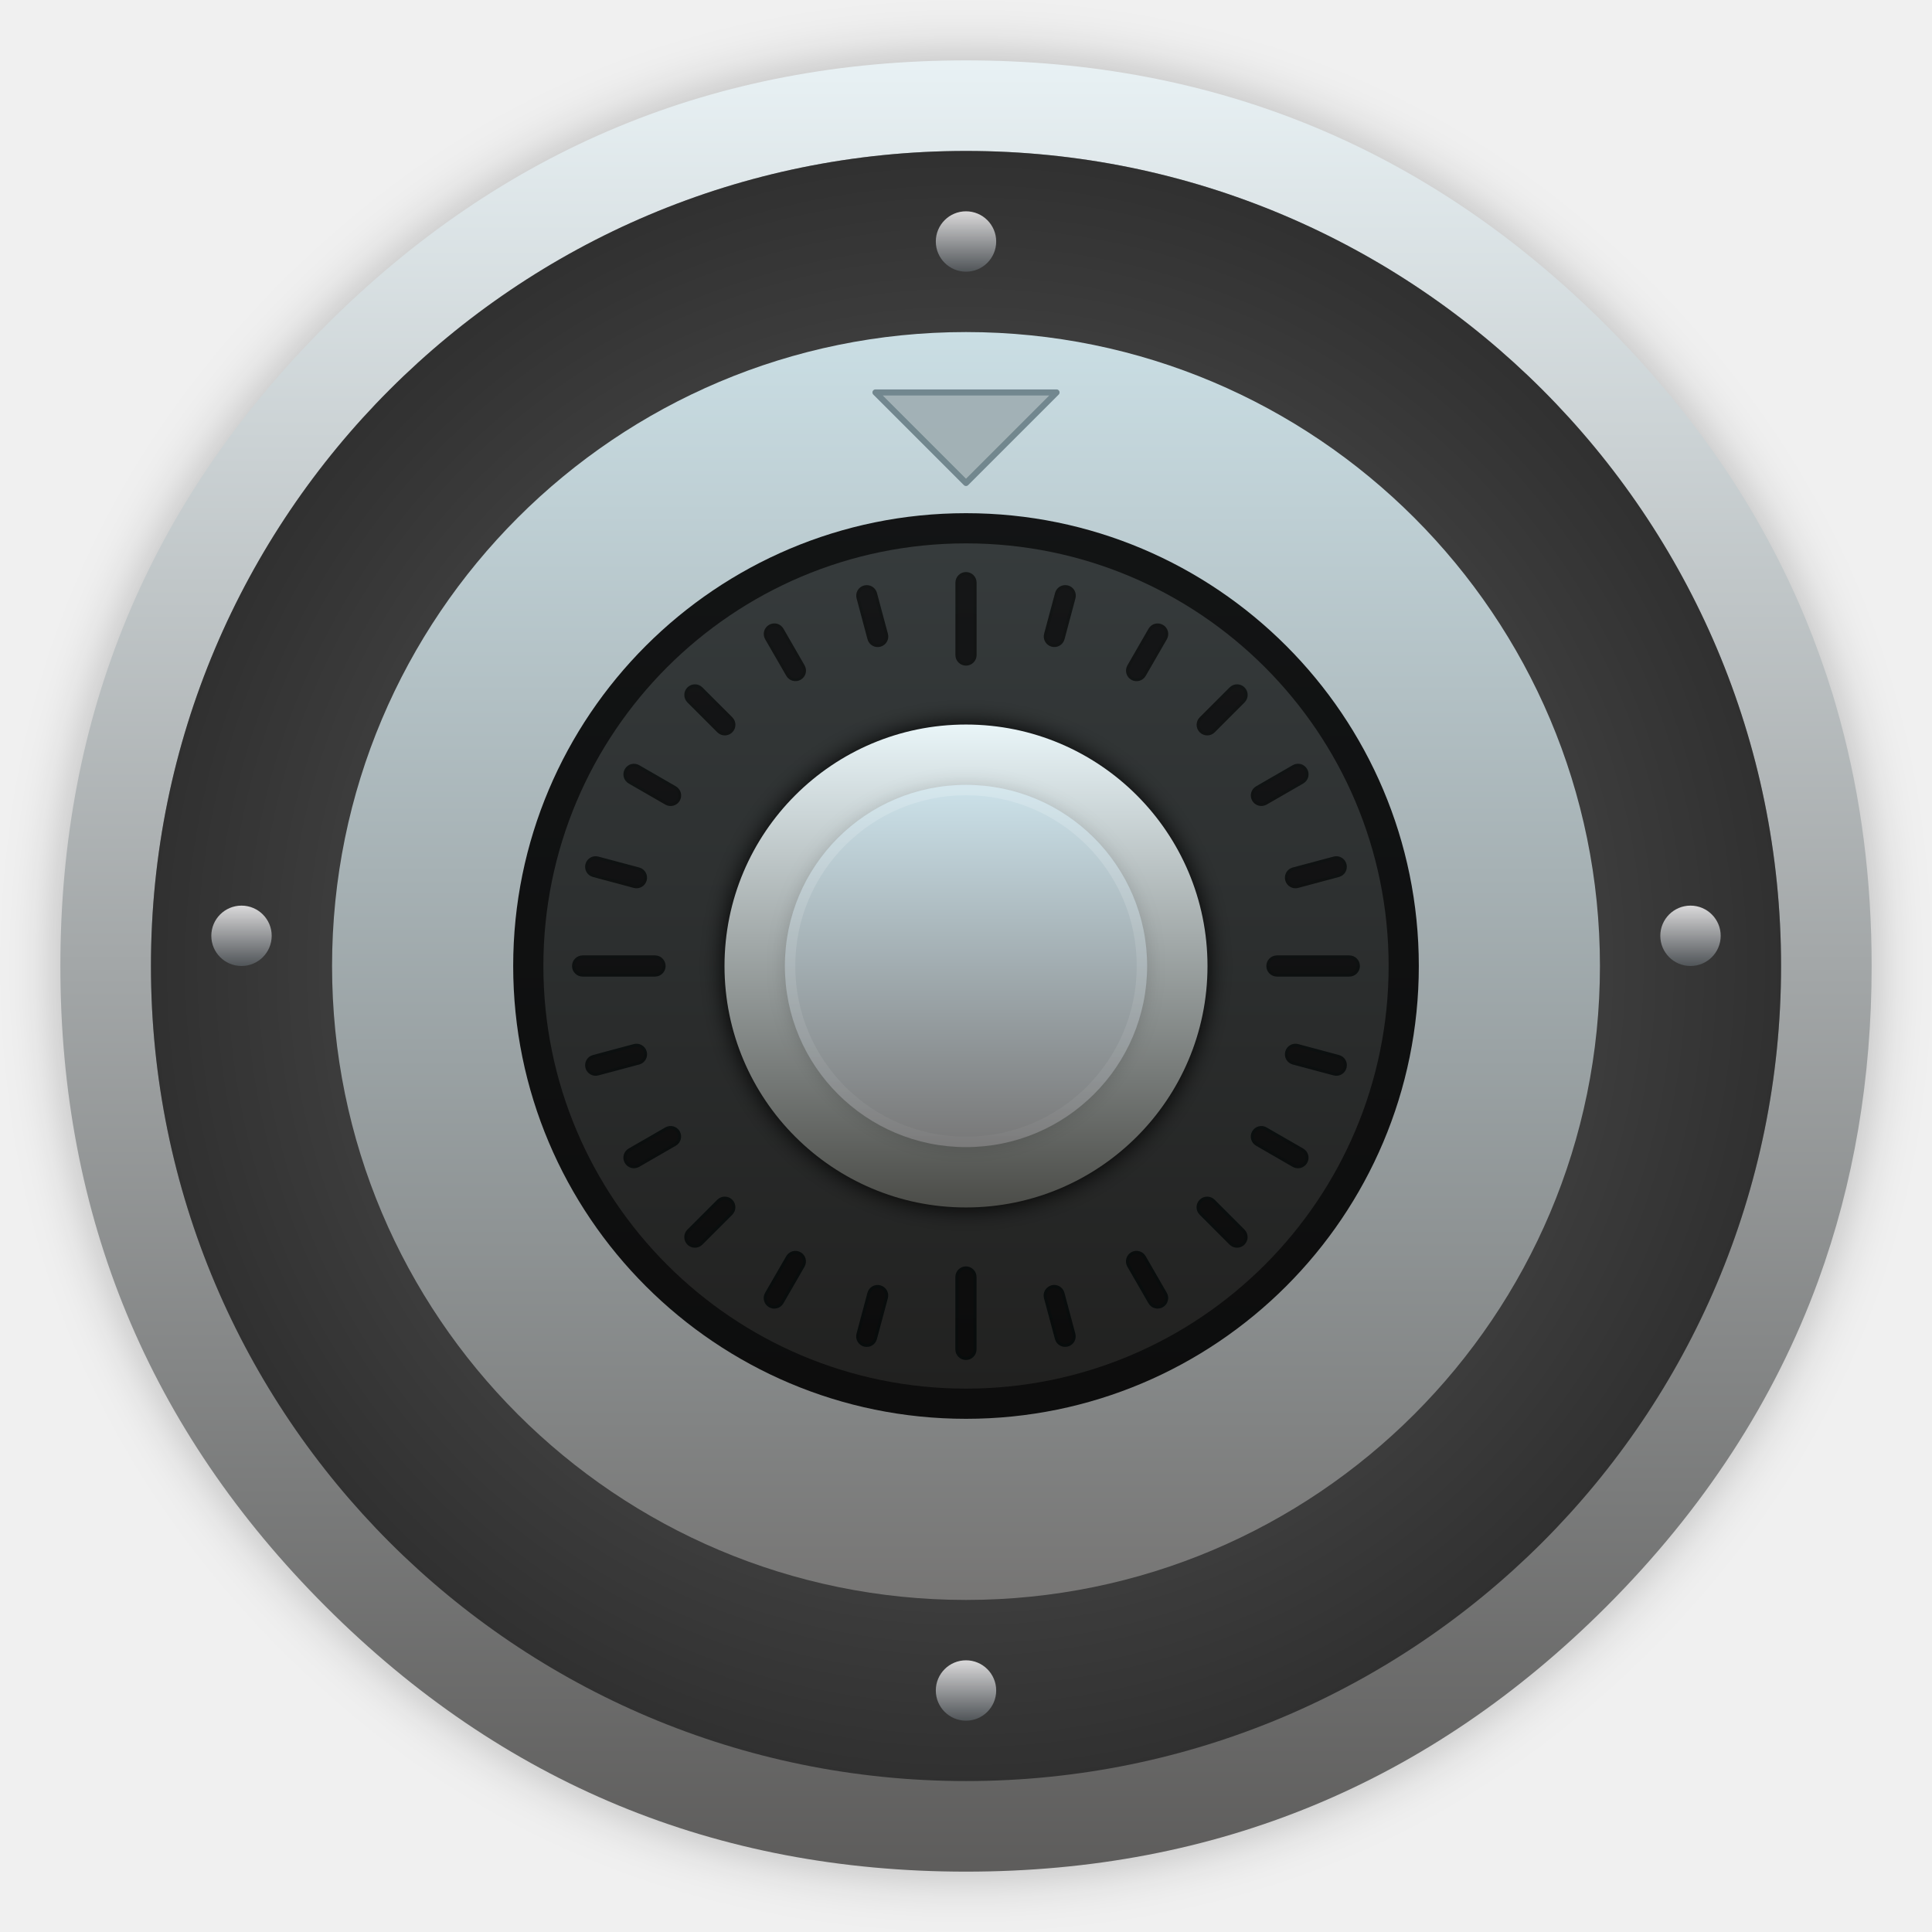
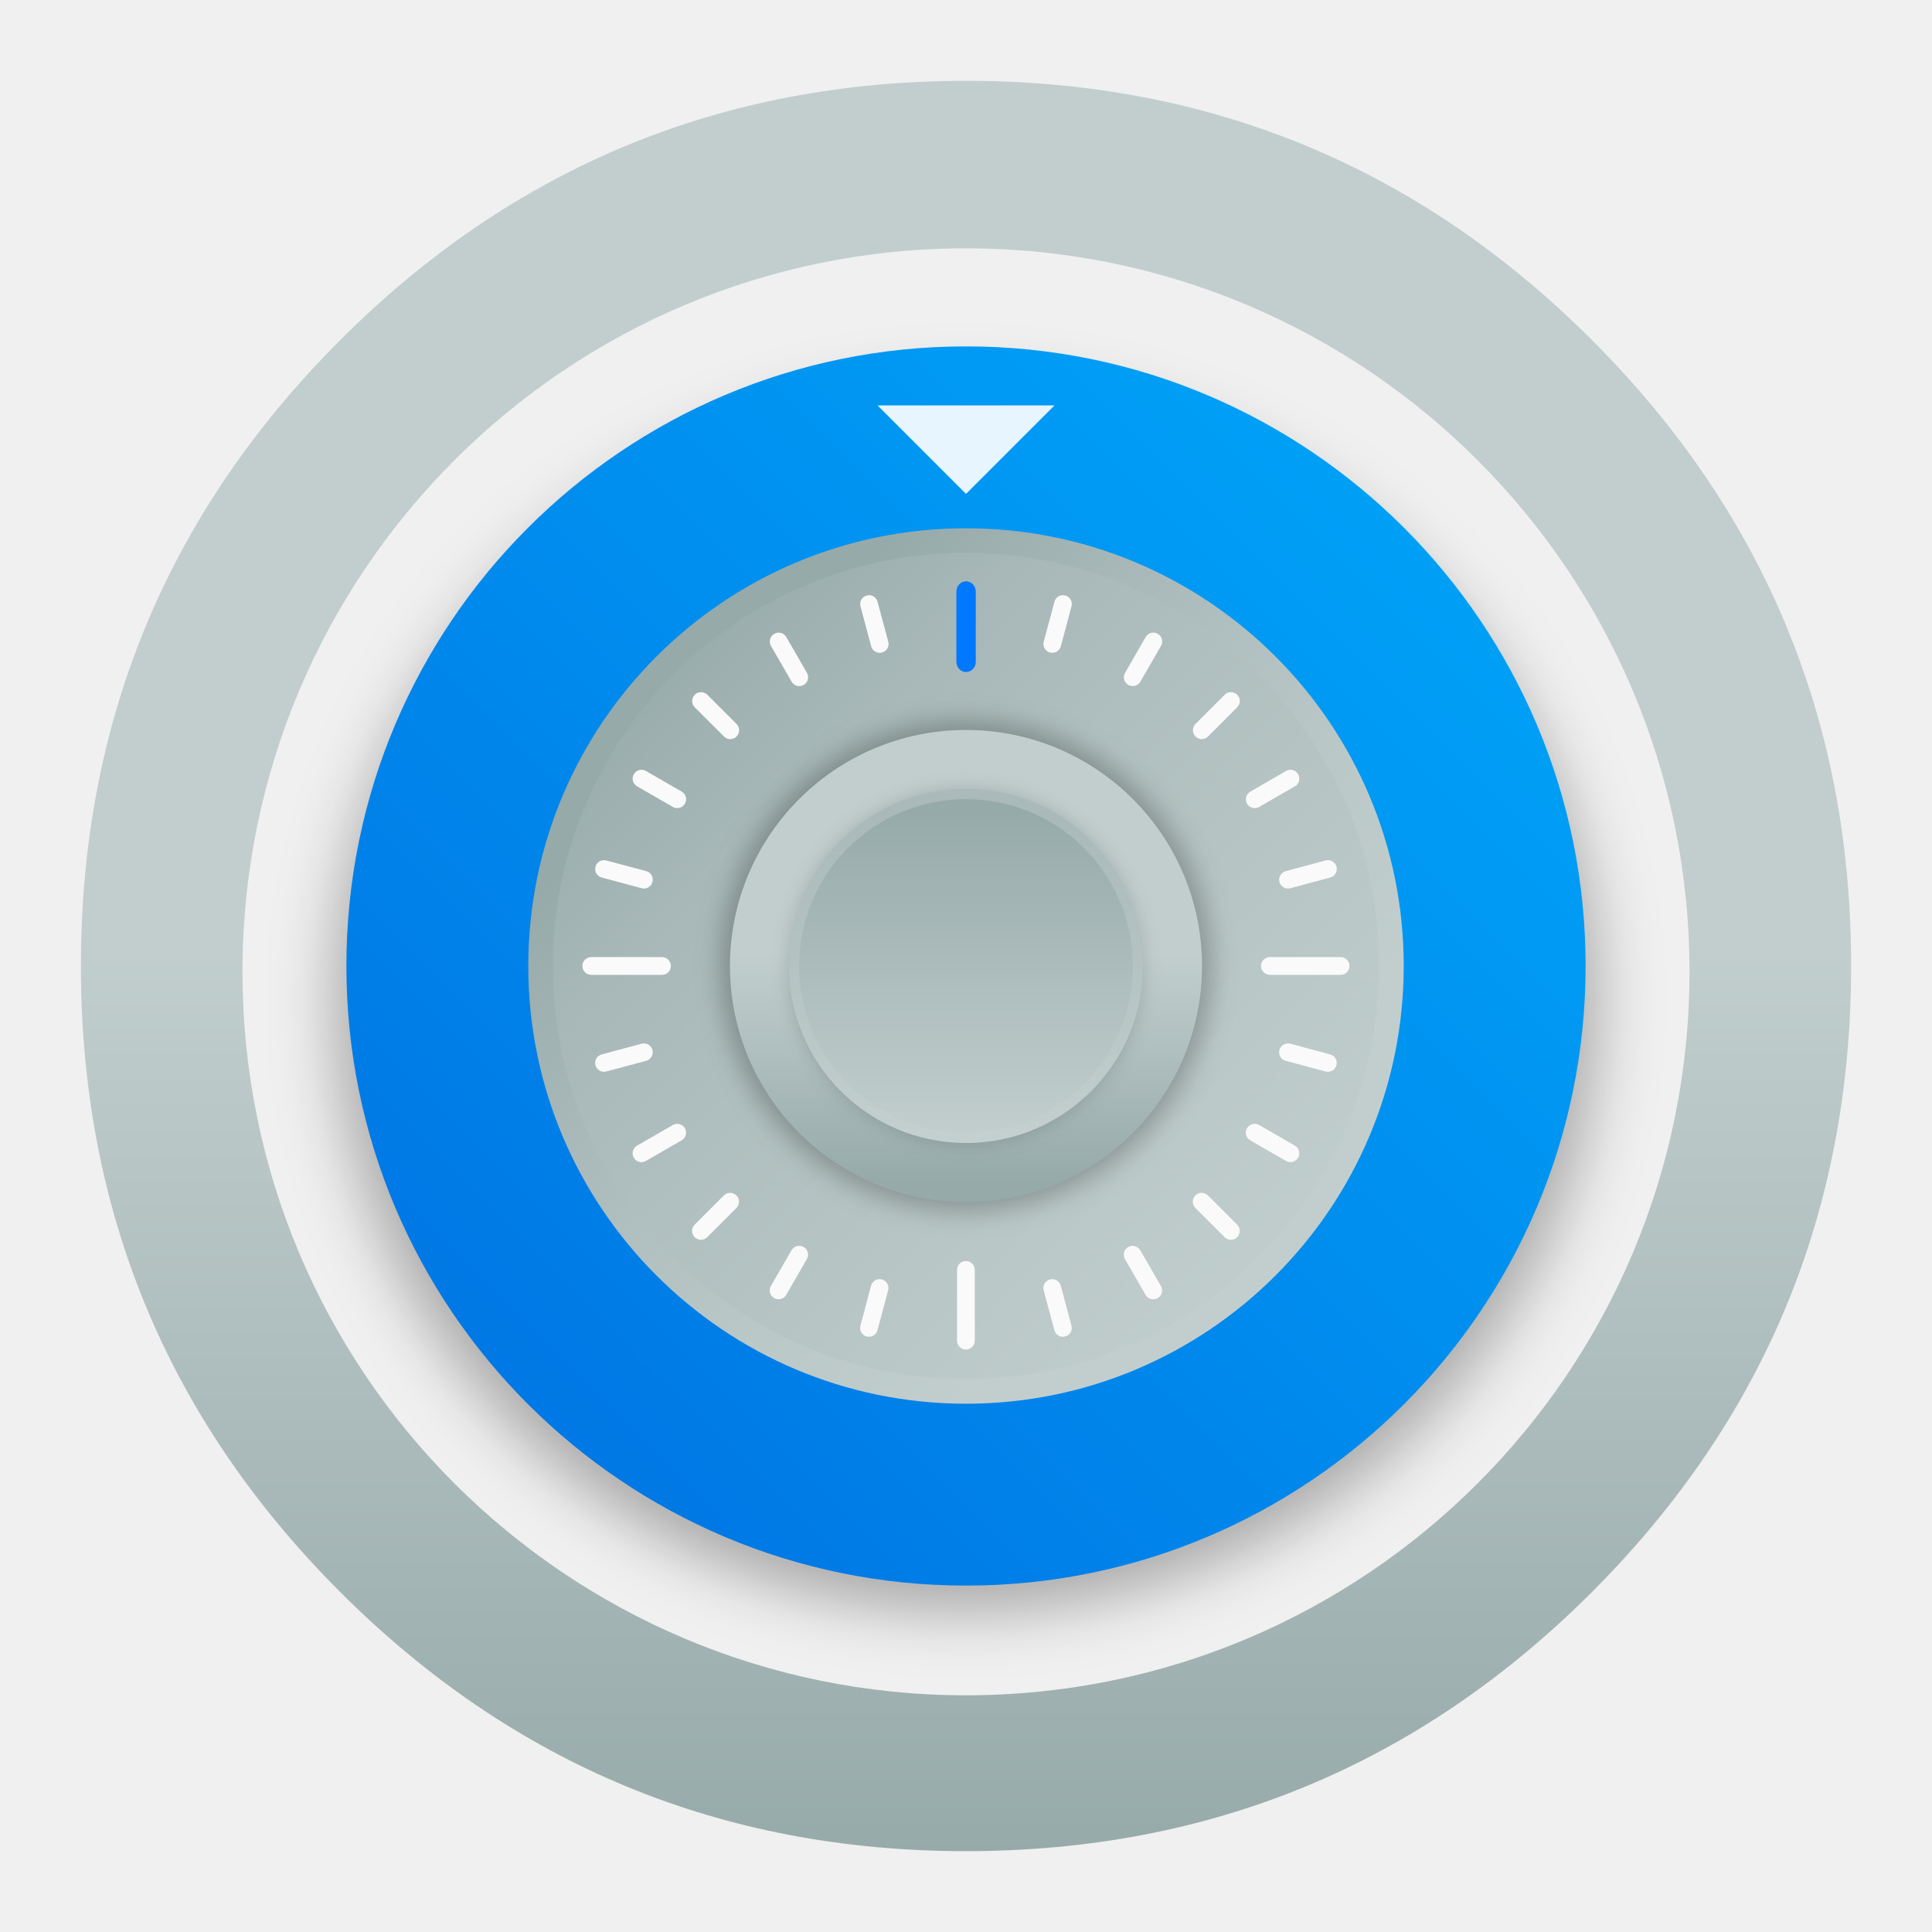
- <svg xmlns="http://www.w3.org/2000/svg" xmlns:xlink="http://www.w3.org/1999/xlink" id="Apps-Visual-Studio-Code" width="64" height="64" enable-background="new 0 0 1024 1024" image-rendering="optimizeSpeed" version="1.1" viewBox="0 0 64 64">
+ <svg xmlns="http://www.w3.org/2000/svg" id="Apps-Visual-Studio-Code" width="64" height="64" enable-background="new 0 0 1024 1024" image-rendering="optimizeSpeed" version="1.1" viewBox="0 0 64 64">
  <defs>
-     <linearGradient id="b">
-       <stop stop-color="#ecebec" offset="0" />
-       <stop stop-color="#54595d" offset="1" />
+     <linearGradient id="h" x1="78.323" x2="55.915" y1="43.123" y2="20.986" gradientTransform="matrix(.9774 0 0 .9774 -33.486 .72316)" gradientUnits="userSpaceOnUse">
+       <stop stop-color="#c2cece" offset="0" />
+       <stop stop-color="#bbc8c8" offset=".244" />
+       <stop stop-color="#a8b8b8" offset=".77" />
+       <stop stop-color="#97aaaa" offset="1" />
    </linearGradient>
-     <radialGradient id="a" cx="512.01" cy="512.01" r="470.16" gradientTransform="matrix(.97625 0 0 .97625 12.152 12.141)" gradientUnits="userSpaceOnUse">
-       <stop stop-opacity="0" offset="0" />
-       <stop stop-opacity=".526" offset="1" />
-     </radialGradient>
-     <filter id="c" x="-.036" y="-.036" width="1.072" height="1.072" color-interpolation-filters="sRGB">
-       <feGaussianBlur stdDeviation="15.3" />
-     </filter>
-     <linearGradient id="h" x1="67" x2="67" y1="18" y2="46" gradientTransform="translate(-35.28)" gradientUnits="userSpaceOnUse">
-       <stop stop-color="#363b3c" offset="0" />
-       <stop stop-color="#212120" offset="1" />
-     </linearGradient>
-     <linearGradient id="g" x1="66" x2="66" y1="19" y2="45" gradientTransform="translate(-35.28)" gradientUnits="userSpaceOnUse">
-       <stop stop-color="#151617" offset="0" />
-       <stop stop-color="#0c0c0c" offset="1" />
-     </linearGradient>
-     <linearGradient id="f" x1="67" x2="67" y1="18.9" y2="45.1" gradientTransform="translate(-35.28)" gradientUnits="userSpaceOnUse">
-       <stop stop-color="#131515" offset="0" />
-       <stop stop-color="#080c0c" offset="1" />
-     </linearGradient>
-     <linearGradient id="e" x1="67" x2="67" y1="18" y2="46" gradientTransform="matrix(.57141 0 0 .57139 -6.5641 13.716)" gradientUnits="userSpaceOnUse">
-       <stop stop-color="#e9f5f8" offset="0" />
-       <stop stop-color="#4b4c48" offset="1" />
-     </linearGradient>
-     <linearGradient id="d" x1="67" x2="67" y1="18" y2="46" gradientTransform="matrix(.42859 0 0 .42857 3.0049 18.286)" gradientUnits="userSpaceOnUse">
-       <stop stop-color="#cce2ea" offset="0" />
-       <stop stop-color="#777" offset="1" />
+     <linearGradient id="e" x1="67" x2="67" y1="31.353" y2="44.786" gradientTransform="matrix(.5585 0 0 .55848 -5.4189 14.129)" gradientUnits="userSpaceOnUse">
+       <stop stop-color="#c2cece" offset="0" />
+       <stop stop-color="#97aaaa" offset="1" />
    </linearGradient>
    <filter id="p" x="-.06" y="-.06" width="1.12" height="1.12" color-interpolation-filters="sRGB">
      <feGaussianBlur stdDeviation="0.3" />
    </filter>
-     <linearGradient id="o" x1="67" x2="67" y1="26" y2="38" gradientTransform="translate(-35.28)" gradientUnits="userSpaceOnUse">
+     <linearGradient id="o" x1="67" x2="67" y1="26" y2="38" gradientTransform="matrix(.9774 0 0 .9774 -33.486 .72316)" gradientUnits="userSpaceOnUse">
      <stop stop-color="#fff" offset="0" />
      <stop stop-color="#fff" stop-opacity=".152" offset="1" />
    </linearGradient>
    <filter id="q" x="-.06" y="-.06" width="1.12" height="1.12" color-interpolation-filters="sRGB">
      <feGaussianBlur stdDeviation="0.4" />
    </filter>
-     <linearGradient id="n" x1="67" x2="67" y1="18" y2="46" gradientTransform="matrix(1.5 0 0 1.5 -68.78 -16)" gradientUnits="userSpaceOnUse">
-       <stop stop-color="#cadee4" offset="0" />
-       <stop stop-color="#767574" offset="1" />
+     <linearGradient id="n" x1="80.04" x2="53.682" y1="18.925" y2="45.26" gradientTransform="matrix(1.4661,0,0,1.4661,-66.229,-14.915)" gradientUnits="userSpaceOnUse">
+       <stop stop-color="#00a6f9" offset="0" />
+       <stop stop-color="#0071e2" offset="1" />
    </linearGradient>
-     <linearGradient id="m" x1="8" x2="8" y1="30" y2="32" gradientUnits="userSpaceOnUse" xlink:href="#b" />
-     <linearGradient id="l" x1="8" x2="8" y1="30" y2="32" gradientTransform="translate(48)" gradientUnits="userSpaceOnUse" xlink:href="#b" />
-     <linearGradient id="k" x1="8" x2="8" y1="30" y2="32" gradientTransform="translate(24,-23)" gradientUnits="userSpaceOnUse" xlink:href="#b" />
-     <linearGradient id="j" x1="8" x2="8" y1="30" y2="32" gradientTransform="translate(24,25)" gradientUnits="userSpaceOnUse" xlink:href="#b" />
-     <linearGradient id="i" x1="499.95" x2="499.95" y1="2.008" y2="1026" gradientTransform="matrix(.99609 0 0 .99609 2 2)" gradientUnits="userSpaceOnUse">
-       <stop stop-color="#e8f1f4" offset="0" />
-       <stop stop-color="#5d5c5b" offset="1" />
+     <linearGradient id="i" x1="499.95" x2="499.95" y1="496.83" y2="1026" gradientTransform="matrix(.057271 0 0 .057271 2.6774 2.6781)" gradientUnits="userSpaceOnUse">
+       <stop stop-color="#c2cece" offset="0" />
+       <stop stop-color="#97aaaa" offset="1" />
+     </linearGradient>
+     <filter id="filter1977" x="-.06" y="-.06" width="1.12" height="1.12" color-interpolation-filters="sRGB">
+       <feGaussianBlur stdDeviation="1.026" />
+     </filter>
+     <linearGradient id="SVGID_4_" x1="310.81" x2="153.06" y1="208.82" y2="366.57" gradientTransform="matrix(.099052 0 0 -.099052 8.5316 59.998)" gradientUnits="userSpaceOnUse">
+       <stop stop-color="#C2CECE" offset="0" />
+       <stop stop-color="#BBC8C8" offset=".293" />
+       <stop stop-color="#A8B8B8" offset=".72" />
+       <stop stop-color="#97AAAA" offset="1" />
+     </linearGradient>
+     <linearGradient id="linearGradient1025" x1="32.102" x2="32.102" y1="26.847" y2="37.559" gradientUnits="userSpaceOnUse">
+       <stop stop-color="#97aaaa" offset="0" />
+       <stop stop-color="#c2cece" offset="1" />
    </linearGradient>
  </defs>
-   <g transform="matrix(.058825 0 0 .058825 1.8818 1.8825)">
-     <path d="m984.88 316.75q-9.292-22.529-20.962-44.139c-4.376-8.158-9.022-16.261-13.938-24.203-21.124-34.252-46.894-66.614-77.311-97.029-99.568-99.568-219.83-149.38-360.67-149.38-140.85 0-261.05 49.811-360.61 149.38-99.569 99.572-149.38 219.78-149.38 360.61s49.811 261.11 149.38 360.67c99.568 99.568 219.78 149.32 360.61 149.32 140.84 0 261.11-49.758 360.67-149.32 54.836-54.89 94.598-116.04 119.23-183.42 20.043-54.943 30.092-113.99 30.092-177.25 0-48.515-5.889-94.598-17.72-138.25-1.351-4.916-2.755-9.833-4.214-14.695-4.43-14.371-9.508-28.471-15.181-42.302z" filter="url(#c)" opacity=".25" stroke-width="18.368" />
-     <path id="path" d="m984.88 316.75q-9.292-22.529-20.962-44.139c-4.376-8.158-9.022-16.261-13.938-24.203-21.124-34.252-46.894-66.614-77.311-97.029-99.568-99.568-219.83-149.38-360.67-149.38-140.85 0-261.05 49.811-360.61 149.38-99.569 99.572-149.38 219.78-149.38 360.61s49.811 261.11 149.38 360.67c99.568 99.568 219.78 149.32 360.61 149.32 140.84 0 261.11-49.758 360.67-149.32 54.836-54.89 94.598-116.04 119.23-183.42 20.043-54.943 30.092-113.99 30.092-177.25 0-48.515-5.889-94.598-17.72-138.25-1.351-4.916-2.755-9.833-4.214-14.695-4.43-14.371-9.508-28.471-15.181-42.302z" fill="url(#i)" stroke-width="18.368" />
-     <circle cx="512" cy="511.99" r="458.99" color="#000000" enable-background="accumulate" fill="#666" stroke-width="38.426" />
-     <circle cx="512" cy="511.99" r="458.99" color="#000000" enable-background="accumulate" fill="url(#a)" stroke-width="38.426" />
+   <path id="path" d="m32 2.678c-8.098 0-15.008 2.865-20.732 8.59-5.725 5.725-8.588 12.635-8.588 20.732s2.863 15.012 8.588 20.736c5.725 5.725 12.635 8.586 20.732 8.586 8.098 0 15.014-2.862 20.738-8.586 3.153-3.156 5.437-6.671 6.854-10.545 1.152-3.159 1.73-6.554 1.73-10.191 0-2.789-0.337-5.439-1.018-7.949-0.078-0.283-0.158-0.564-0.242-0.844-0.255-0.826-0.547-1.637-0.873-2.432v-0.002c-0.356-0.863-0.758-1.709-1.205-2.537-0.252-0.469-0.52-0.934-0.803-1.391-1.214-1.969-2.695-3.829-4.443-5.578-5.725-5.725-12.64-8.59-20.738-8.59zm0 5.549a23.966 23.966 0 0 1 23.967 23.965 23.966 23.966 0 0 1-23.967 23.967 23.966 23.966 0 0 1-23.967-23.967 23.966 23.966 0 0 1 23.967-23.965z" fill="url(#i)" />
+   <circle transform="matrix(1.0184 0 0 .98579 -.58992 1.6052)" cx="32" cy="32" r="20.525" fill-rule="evenodd" filter="url(#filter1977)" opacity=".3" stroke-width=".977" style="paint-order:normal" />
+   <circle cx="32" cy="32" r="20.525" fill="url(#n)" fill-rule="evenodd" stroke-width=".977" style="paint-order:normal" />
+   <path d="m32 46.5c8.008 0 14.5-6.492 14.5-14.5s-6.492-14.5-14.5-14.5c-8.008 0-14.5 6.492-14.5 14.5s6.492 14.5 14.5 14.5zm0-24.512c5.529 0 10.012 4.483 10.012 10.012 0 5.529-4.483 10.012-10.012 10.012-5.529 0-10.012-4.483-10.012-10.012 0-5.529 4.483-10.012 10.012-10.012z" fill="url(#SVGID_4_)" stroke-width=".093" />
+   <g fill-rule="evenodd">
+     <circle cx="32" cy="32" r="13.684" fill="url(#h)" stroke-width=".977" style="paint-order:normal" />
+     <path d="m32 19.294c-0.162 0-0.294 0.132-0.294 0.294v2.344c0 0.162 0.132 0.294 0.294 0.294s0.294-0.132 0.294-0.294v-2.344c0-0.162-0.132-0.294-0.294-0.294zm-3.289 0.433c-0.157 0.042-0.248 0.202-0.206 0.359l0.353 1.321c0.042 0.157 0.202 0.25 0.359 0.208s0.25-0.202 0.208-0.359l-0.355-1.323c-0.042-0.157-0.202-0.248-0.359-0.206zm6.578 0c-0.157-0.042-0.317 0.049-0.359 0.206l-0.355 1.323c-0.042 0.157 0.051 0.317 0.208 0.359s0.317-0.051 0.359-0.208l0.353-1.321c0.042-0.157-0.049-0.317-0.206-0.359zm-9.419 1.239c-0.072-0.019-0.153-0.01-0.223 0.031-0.141 0.081-0.188 0.26-0.107 0.401l0.683 1.183c0.081 0.141 0.26 0.19 0.401 0.109 0.141-0.081 0.188-0.26 0.107-0.401l-0.683-1.185c-0.041-0.07-0.105-0.118-0.178-0.137zm12.26 0c-0.072 0.019-0.137 0.067-0.178 0.137l-0.683 1.185c-0.081 0.141-0.034 0.32 0.107 0.401 0.141 0.081 0.32 0.032 0.401-0.109l0.683-1.183c0.081-0.141 0.034-0.32-0.107-0.401-0.07-0.041-0.151-0.05-0.223-0.031zm-14.907 1.962c-0.075 0-0.151 0.028-0.208 0.086-0.115 0.115-0.115 0.301 0 0.416l0.968 0.968c0.115 0.115 0.301 0.115 0.416 0 0.115-0.115 0.115-0.301 0-0.416l-0.968-0.968c-0.057-0.057-0.133-0.086-0.208-0.086zm17.555 0c-0.075 0-0.151 0.028-0.208 0.086l-0.968 0.968c-0.115 0.115-0.115 0.301 0 0.416 0.115 0.115 0.301 0.115 0.416 0l0.966-0.968c0.115-0.115 0.115-0.301 0-0.416-0.057-0.057-0.131-0.086-0.206-0.086zm-19.604 2.581c-0.072 0.019-0.137 0.067-0.178 0.137-0.081 0.141-0.034 0.32 0.107 0.401l1.185 0.683c0.141 0.081 0.32 0.034 0.401-0.107 0.081-0.141 0.032-0.32-0.109-0.401l-1.183-0.683c-0.07-0.041-0.151-0.05-0.223-0.031zm21.651 0c-0.072-0.019-0.153-0.01-0.223 0.031l-1.183 0.683c-0.141 0.081-0.19 0.26-0.109 0.401 0.081 0.141 0.26 0.188 0.401 0.107l1.185-0.683c0.141-0.081 0.188-0.26 0.107-0.401-0.041-0.07-0.105-0.118-0.178-0.137zm-22.74 2.995c-0.157-0.042-0.317 0.049-0.359 0.206s0.049 0.317 0.206 0.359l1.323 0.355c0.157 0.042 0.317-0.051 0.359-0.208s-0.051-0.317-0.208-0.359zm23.828 0-1.321 0.353c-0.157 0.042-0.25 0.202-0.208 0.359s0.202 0.25 0.359 0.208l1.323-0.355c0.157-0.042 0.248-0.202 0.206-0.359-0.042-0.157-0.202-0.248-0.359-0.206zm-24.327 3.201c-0.162 0-0.294 0.132-0.294 0.294s0.132 0.294 0.294 0.294h2.344c0.162 0 0.294-0.132 0.294-0.294s-0.132-0.294-0.294-0.294zm22.48 0c-0.162 0-0.294 0.132-0.294 0.294s0.132 0.294 0.294 0.294h2.344c0.162 0 0.294-0.132 0.294-0.294s-0.132-0.294-0.294-0.294zm-20.812 2.869-1.323 0.355c-0.157 0.042-0.248 0.202-0.206 0.359 0.042 0.157 0.202 0.248 0.359 0.206l1.321-0.353c0.157-0.042 0.25-0.202 0.208-0.359s-0.202-0.25-0.359-0.208zm21.487 0c-0.157-0.042-0.317 0.051-0.359 0.208s0.051 0.317 0.208 0.359l1.321 0.353c0.157 0.042 0.317-0.049 0.359-0.206s-0.049-0.317-0.206-0.359zm-20.233 2.663c-0.072-0.019-0.151-0.01-0.221 0.031l-1.185 0.683c-0.141 0.081-0.188 0.26-0.107 0.401 0.081 0.141 0.26 0.188 0.401 0.107l1.183-0.683c0.141-0.081 0.19-0.26 0.109-0.401-0.041-0.07-0.107-0.118-0.179-0.137zm18.979 0c-0.072 0.019-0.139 0.067-0.179 0.137-0.081 0.141-0.032 0.32 0.109 0.401l1.183 0.683c0.141 0.081 0.32 0.034 0.401-0.107 0.081-0.141 0.034-0.32-0.107-0.401l-1.185-0.683c-0.07-0.041-0.149-0.05-0.221-0.031zm-17.299 2.277c-0.075 0-0.151 0.028-0.208 0.086l-0.968 0.968c-0.115 0.115-0.115 0.301 0 0.416 0.115 0.115 0.301 0.115 0.416 0l0.968-0.968c0.115-0.115 0.115-0.301 0-0.416-0.057-0.057-0.133-0.086-0.208-0.086zm15.619 0c-0.075 0-0.151 0.028-0.208 0.086-0.115 0.115-0.115 0.301 0 0.416l0.968 0.968c0.115 0.115 0.299 0.115 0.414 0s0.115-0.301 0-0.416l-0.966-0.968c-0.057-0.057-0.133-0.086-0.208-0.086zm-13.409 1.766c-0.072 0.019-0.137 0.067-0.178 0.137l-0.683 1.183c-0.081 0.141-0.034 0.32 0.107 0.401 0.141 0.081 0.32 0.034 0.401-0.107l0.683-1.185c0.081-0.141 0.034-0.32-0.107-0.401-0.07-0.041-0.151-0.048-0.223-0.029zm11.198 0c-0.072-0.019-0.153-0.012-0.223 0.029-0.141 0.081-0.188 0.26-0.107 0.401l0.683 1.185c0.081 0.141 0.26 0.188 0.401 0.107 0.141-0.081 0.188-0.26 0.107-0.401l-0.683-1.183c-0.041-0.07-0.105-0.118-0.178-0.137zm-5.599 0.493c-0.162 0-0.294 0.132-0.294 0.294v2.344c0 0.162 0.132 0.294 0.294 0.294s0.294-0.132 0.294-0.294v-2.344c0-0.162-0.132-0.294-0.294-0.294zm-2.783 0.611c-0.157-0.042-0.317 0.051-0.359 0.208l-0.353 1.321c-0.042 0.157 0.049 0.317 0.206 0.359s0.317-0.049 0.359-0.206l0.355-1.323c0.042-0.157-0.051-0.317-0.208-0.359zm5.567 0c-0.157 0.042-0.25 0.202-0.208 0.359l0.355 1.323c0.042 0.157 0.202 0.248 0.359 0.206 0.157-0.042 0.248-0.202 0.206-0.359l-0.353-1.321c-0.042-0.157-0.202-0.25-0.359-0.208z" fill="#fafafa" style="paint-order:normal" />
+     <ellipse transform="matrix(1.0152 0 0 1.0152 -.20321 -.48753)" cx="31.72" cy="32" rx="8" ry="7.999" filter="url(#q)" opacity=".25" style="paint-order:normal" />
+     <ellipse cx="32" cy="32" rx="7.819" ry="7.819" fill="url(#e)" stroke-width=".977" style="paint-order:normal" />
+     <ellipse transform="matrix(.9774 0 0 .9774 .99689 .72316)" cx="31.72" cy="32" rx="6" ry="6" filter="url(#p)" opacity=".15" style="paint-order:normal" />
+     <circle cx="32" cy="32" r="5.864" fill="url(#linearGradient1025)" style="paint-order:stroke fill markers" />
+     <path d="m32 26.136a5.865 5.864 0 0 0-5.864 5.864 5.865 5.864 0 0 0 5.864 5.864 5.865 5.864 0 0 0 5.864-5.864 5.865 5.864 0 0 0-5.864-5.864zm0 0.336a5.529 5.528 0 0 1 5.528 5.528 5.529 5.528 0 0 1-5.528 5.528 5.529 5.528 0 0 1-5.528-5.528 5.529 5.528 0 0 1 5.528-5.528z" fill="url(#o)" opacity=".19" stroke-width=".977" style="paint-order:normal" />
+     <path d="m29.068 13.429h5.864l-2.932 2.932z" fill="#fff" opacity=".9" style="paint-order:normal" />
+     <rect x="31.681" y="19.258" width=".643" height="3.003" ry=".339" fill="#0078ff" style="paint-order:stroke fill markers" />
  </g>
-   <g transform="translate(.28006)" fill-rule="evenodd">
-     <circle cx="31.72" cy="32" r="21" fill="url(#n)" style="paint-order:normal" />
-     <circle cx="31.72" cy="32" r="15" opacity=".9" style="paint-order:normal" />
-     <circle cx="31.72" cy="32" r="14" fill="url(#h)" style="paint-order:normal" />
-     <path d="m31.72 19c-0.166 0-0.301 0.135-0.301 0.301v2.398c0 0.166 0.135 0.301 0.301 0.301s0.301-0.135 0.301-0.301v-2.398c0-0.166-0.135-0.301-0.301-0.301zm-3.365 0.443c-0.161 0.043-0.254 0.207-0.211 0.367l0.361 1.352c0.043 0.161 0.207 0.256 0.367 0.213 0.161-0.043 0.256-0.207 0.213-0.367l-0.363-1.353c-0.043-0.161-0.207-0.254-0.367-0.211zm6.731 0c-0.161-0.043-0.324 0.05-0.367 0.211l-0.363 1.353c-0.043 0.161 0.052 0.324 0.213 0.367 0.161 0.043 0.324-0.052 0.367-0.213l0.361-1.352c0.043-0.161-0.05-0.324-0.211-0.367zm-9.637 1.268c-0.074-0.02-0.157-0.01-0.229 0.031-0.144 0.083-0.192 0.266-0.109 0.41l0.699 1.211c0.083 0.144 0.266 0.194 0.41 0.111s0.192-0.266 0.109-0.41l-0.699-1.213c-0.042-0.072-0.108-0.121-0.182-0.141zm12.543 0c-0.074 0.02-0.14 0.069-0.182 0.141l-0.699 1.213c-0.083 0.144-0.035 0.327 0.109 0.41 0.144 0.083 0.327 0.033 0.41-0.111l0.699-1.211c0.083-0.144 0.035-0.327-0.109-0.41-0.072-0.042-0.154-0.051-0.229-0.031zm-15.252 2.008c-0.077 0-0.154 0.029-0.213 0.088-0.118 0.118-0.118 0.308 0 0.426l0.99 0.99c0.118 0.118 0.308 0.118 0.426 0s0.118-0.308 0-0.426l-0.99-0.99c-0.059-0.059-0.136-0.088-0.213-0.088zm17.961 0c-0.077 0-0.154 0.029-0.213 0.088l-0.99 0.99c-0.118 0.118-0.118 0.308 0 0.426s0.308 0.118 0.426 0l0.988-0.99c0.118-0.118 0.118-0.308 0-0.426-0.059-0.059-0.134-0.088-0.211-0.088zm-20.057 2.641c-0.074 0.02-0.14 0.069-0.182 0.141-0.083 0.144-0.035 0.327 0.109 0.41l1.213 0.699c0.144 0.083 0.327 0.035 0.41-0.109 0.083-0.144 0.033-0.327-0.111-0.41l-1.211-0.699c-0.072-0.042-0.154-0.051-0.229-0.031zm22.152 0c-0.074-0.02-0.157-0.01-0.229 0.031l-1.211 0.699c-0.144 0.083-0.194 0.266-0.111 0.41s0.266 0.192 0.41 0.109l1.213-0.699c0.144-0.083 0.192-0.266 0.109-0.41-0.042-0.072-0.108-0.121-0.182-0.141zm-23.266 3.064c-0.161-0.043-0.324 0.05-0.367 0.211-0.043 0.161 0.05 0.324 0.211 0.367l1.353 0.363c0.161 0.043 0.324-0.052 0.367-0.213 0.043-0.161-0.052-0.324-0.213-0.367zm24.379 0-1.352 0.361c-0.161 0.043-0.256 0.207-0.213 0.367 0.043 0.161 0.207 0.256 0.367 0.213l1.353-0.363c0.161-0.043 0.254-0.207 0.211-0.367-0.043-0.161-0.207-0.254-0.367-0.211zm-24.889 3.275c-0.166 0-0.301 0.135-0.301 0.301s0.135 0.301 0.301 0.301h2.398c0.166 0 0.301-0.135 0.301-0.301s-0.135-0.301-0.301-0.301zm23 0c-0.166 0-0.301 0.135-0.301 0.301s0.135 0.301 0.301 0.301h2.398c0.166 0 0.301-0.135 0.301-0.301s-0.135-0.301-0.301-0.301zm-21.293 2.936-1.353 0.363c-0.161 0.043-0.254 0.207-0.211 0.367 0.043 0.161 0.207 0.254 0.367 0.211l1.352-0.361c0.161-0.043 0.256-0.207 0.213-0.367-0.043-0.161-0.207-0.256-0.367-0.213zm21.984 0c-0.161-0.043-0.324 0.052-0.367 0.213-0.043 0.161 0.052 0.324 0.213 0.367l1.352 0.361c0.161 0.043 0.324-0.05 0.367-0.211 0.043-0.161-0.05-0.324-0.211-0.367zm-20.701 2.725c-0.074-0.02-0.155-0.01-0.227 0.031l-1.213 0.699c-0.144 0.083-0.192 0.266-0.109 0.41 0.083 0.144 0.266 0.192 0.41 0.109l1.211-0.699c0.144-0.083 0.194-0.266 0.111-0.41-0.042-0.072-0.11-0.121-0.184-0.141zm19.418 0c-0.074 0.02-0.142 0.069-0.184 0.141-0.083 0.144-0.033 0.327 0.111 0.41l1.211 0.699c0.144 0.083 0.327 0.035 0.41-0.109 0.083-0.144 0.035-0.327-0.109-0.41l-1.213-0.699c-0.072-0.042-0.152-0.051-0.227-0.031zm-17.699 2.33c-0.077 0-0.154 0.029-0.213 0.088l-0.99 0.99c-0.118 0.118-0.118 0.308 0 0.426 0.118 0.118 0.308 0.118 0.426 0l0.99-0.99c0.118-0.118 0.118-0.308 0-0.426-0.059-0.059-0.136-0.088-0.213-0.088zm15.98 0c-0.077 0-0.154 0.029-0.213 0.088-0.118 0.118-0.118 0.308 0 0.426l0.99 0.99c0.118 0.118 0.306 0.118 0.424 0 0.118-0.118 0.118-0.308 0-0.426l-0.988-0.99c-0.059-0.059-0.136-0.088-0.213-0.088zm-13.719 1.807c-0.074 0.02-0.14 0.069-0.182 0.141l-0.699 1.211c-0.083 0.144-0.035 0.327 0.109 0.41 0.144 0.083 0.327 0.035 0.41-0.109l0.699-1.213c0.083-0.144 0.035-0.327-0.109-0.41-0.072-0.042-0.154-0.049-0.229-0.029zm11.457 0c-0.074-0.02-0.157-0.012-0.229 0.029-0.144 0.083-0.192 0.266-0.109 0.41l0.699 1.213c0.083 0.144 0.266 0.192 0.41 0.109 0.144-0.083 0.192-0.266 0.109-0.41l-0.699-1.211c-0.042-0.072-0.108-0.121-0.182-0.141zm-5.729 0.504c-0.166 0-0.301 0.135-0.301 0.301v2.398c0 0.166 0.135 0.301 0.301 0.301s0.301-0.135 0.301-0.301v-2.398c0-0.166-0.135-0.301-0.301-0.301zm-2.848 0.625c-0.161-0.043-0.324 0.052-0.367 0.213l-0.361 1.352c-0.043 0.161 0.05 0.324 0.211 0.367 0.161 0.043 0.324-0.05 0.367-0.211l0.363-1.353c0.043-0.161-0.052-0.324-0.213-0.367zm5.695 0c-0.161 0.043-0.256 0.207-0.213 0.367l0.363 1.353c0.043 0.161 0.207 0.254 0.367 0.211 0.161-0.043 0.254-0.207 0.211-0.367l-0.361-1.352c-0.043-0.161-0.207-0.256-0.367-0.213z" fill="url(#g)" stroke="url(#f)" stroke-linecap="round" stroke-linejoin="round" stroke-width=".1" style="paint-order:normal" />
-     <ellipse cx="31.72" cy="32" rx="8" ry="7.999" filter="url(#q)" style="paint-order:normal" />
-     <ellipse cx="31.72" cy="32" rx="8" ry="7.999" fill="url(#e)" style="paint-order:normal" />
-     <ellipse cx="31.72" cy="32" rx="6" ry="6" filter="url(#p)" opacity=".15" style="paint-order:normal" />
-     <ellipse cx="31.72" cy="32" rx="6" ry="6" fill="url(#d)" style="paint-order:normal" />
-     <path d="m31.72 26a6 6 0 0 0-6 6 6 6 0 0 0 6 6 6 6 0 0 0 6-6 6 6 0 0 0-6-6zm0 0.344a5.657 5.656 0 0 1 5.656 5.656 5.657 5.656 0 0 1-5.656 5.656 5.657 5.656 0 0 1-5.656-5.656 5.657 5.656 0 0 1 5.656-5.656z" fill="url(#o)" opacity=".19" style="paint-order:normal" />
-   </g>
-   <g fill-rule="evenodd">
-     <circle cx="8" cy="31" r="1" fill="url(#m)" opacity=".9" style="paint-order:normal" />
-     <circle cx="56" cy="31" r="1" fill="url(#l)" opacity=".9" style="paint-order:normal" />
-     <circle cx="32" cy="8" r="1" fill="url(#k)" opacity=".9" style="paint-order:normal" />
-     <circle cx="32" cy="56" r="1" fill="url(#j)" opacity=".9" style="paint-order:normal" />
-     <path d="m29 13h6l-3 3v0z" fill="#9fadb1" opacity=".9" stroke="#697e86" stroke-linecap="round" stroke-linejoin="round" stroke-width=".2" style="paint-order:normal" />
-   </g>
+   <circle cx="-1175.9" cy="-1256" r="0" fill="#5e4aa6" />
</svg>
